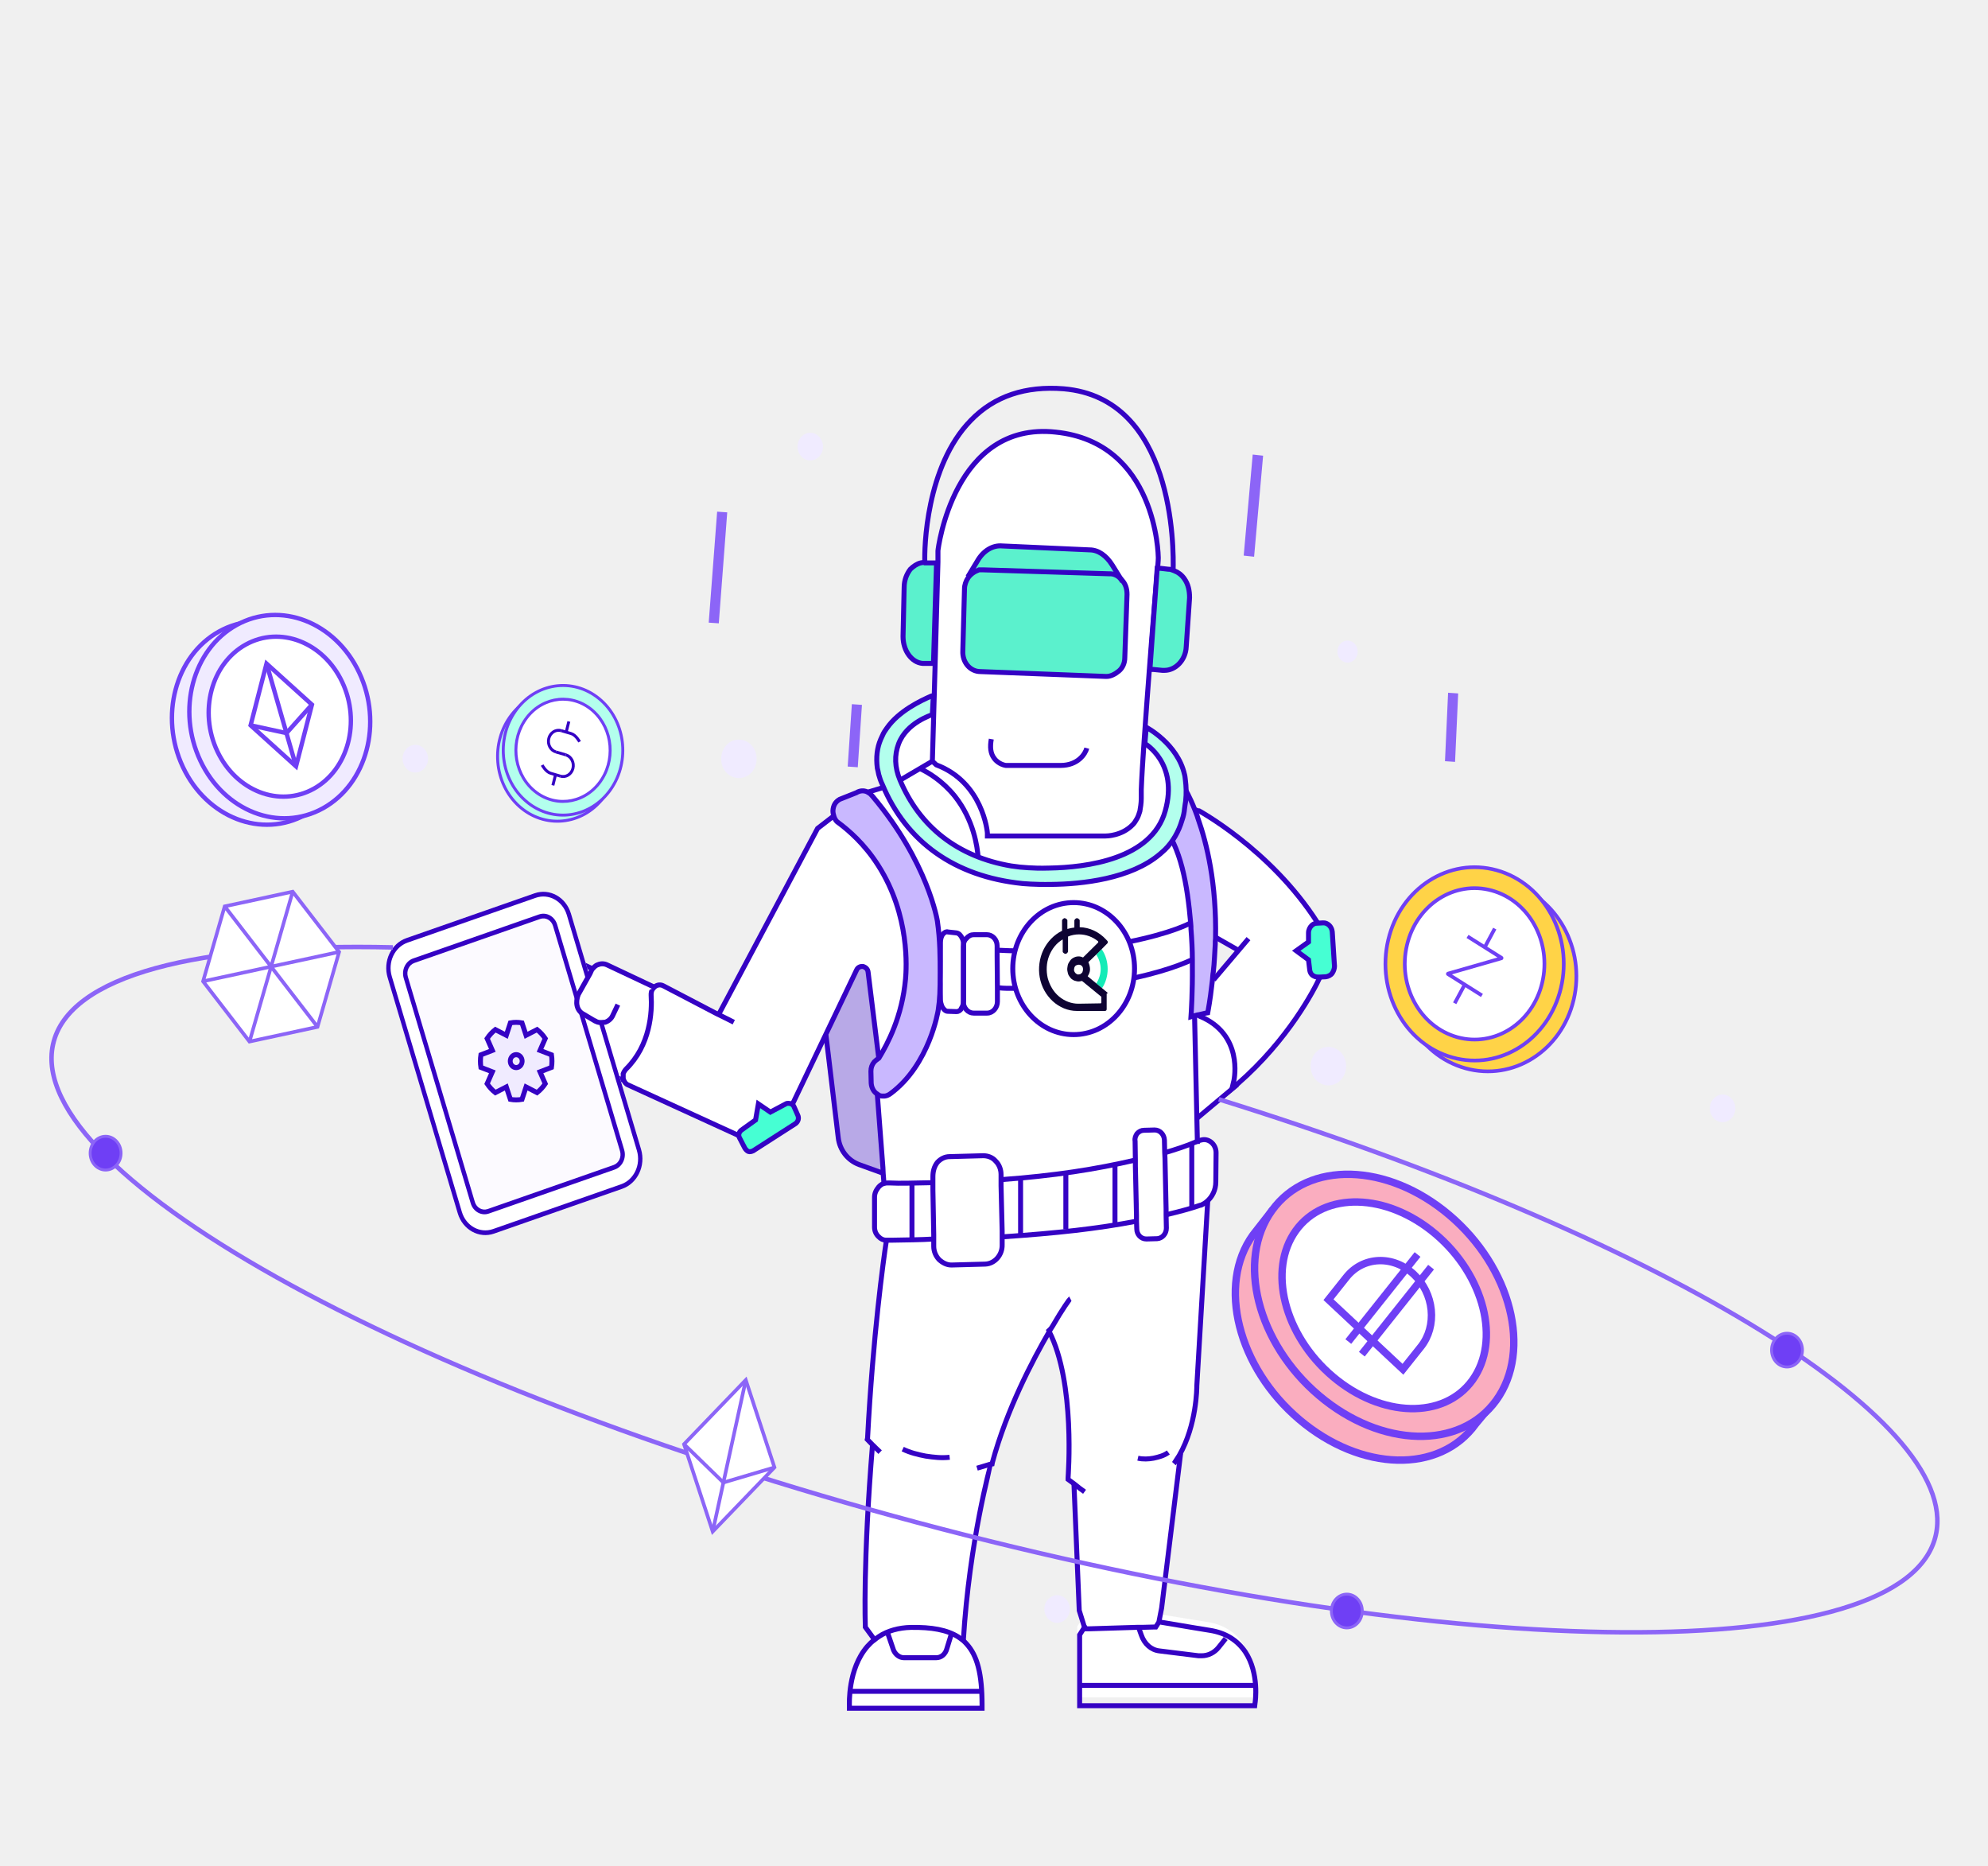
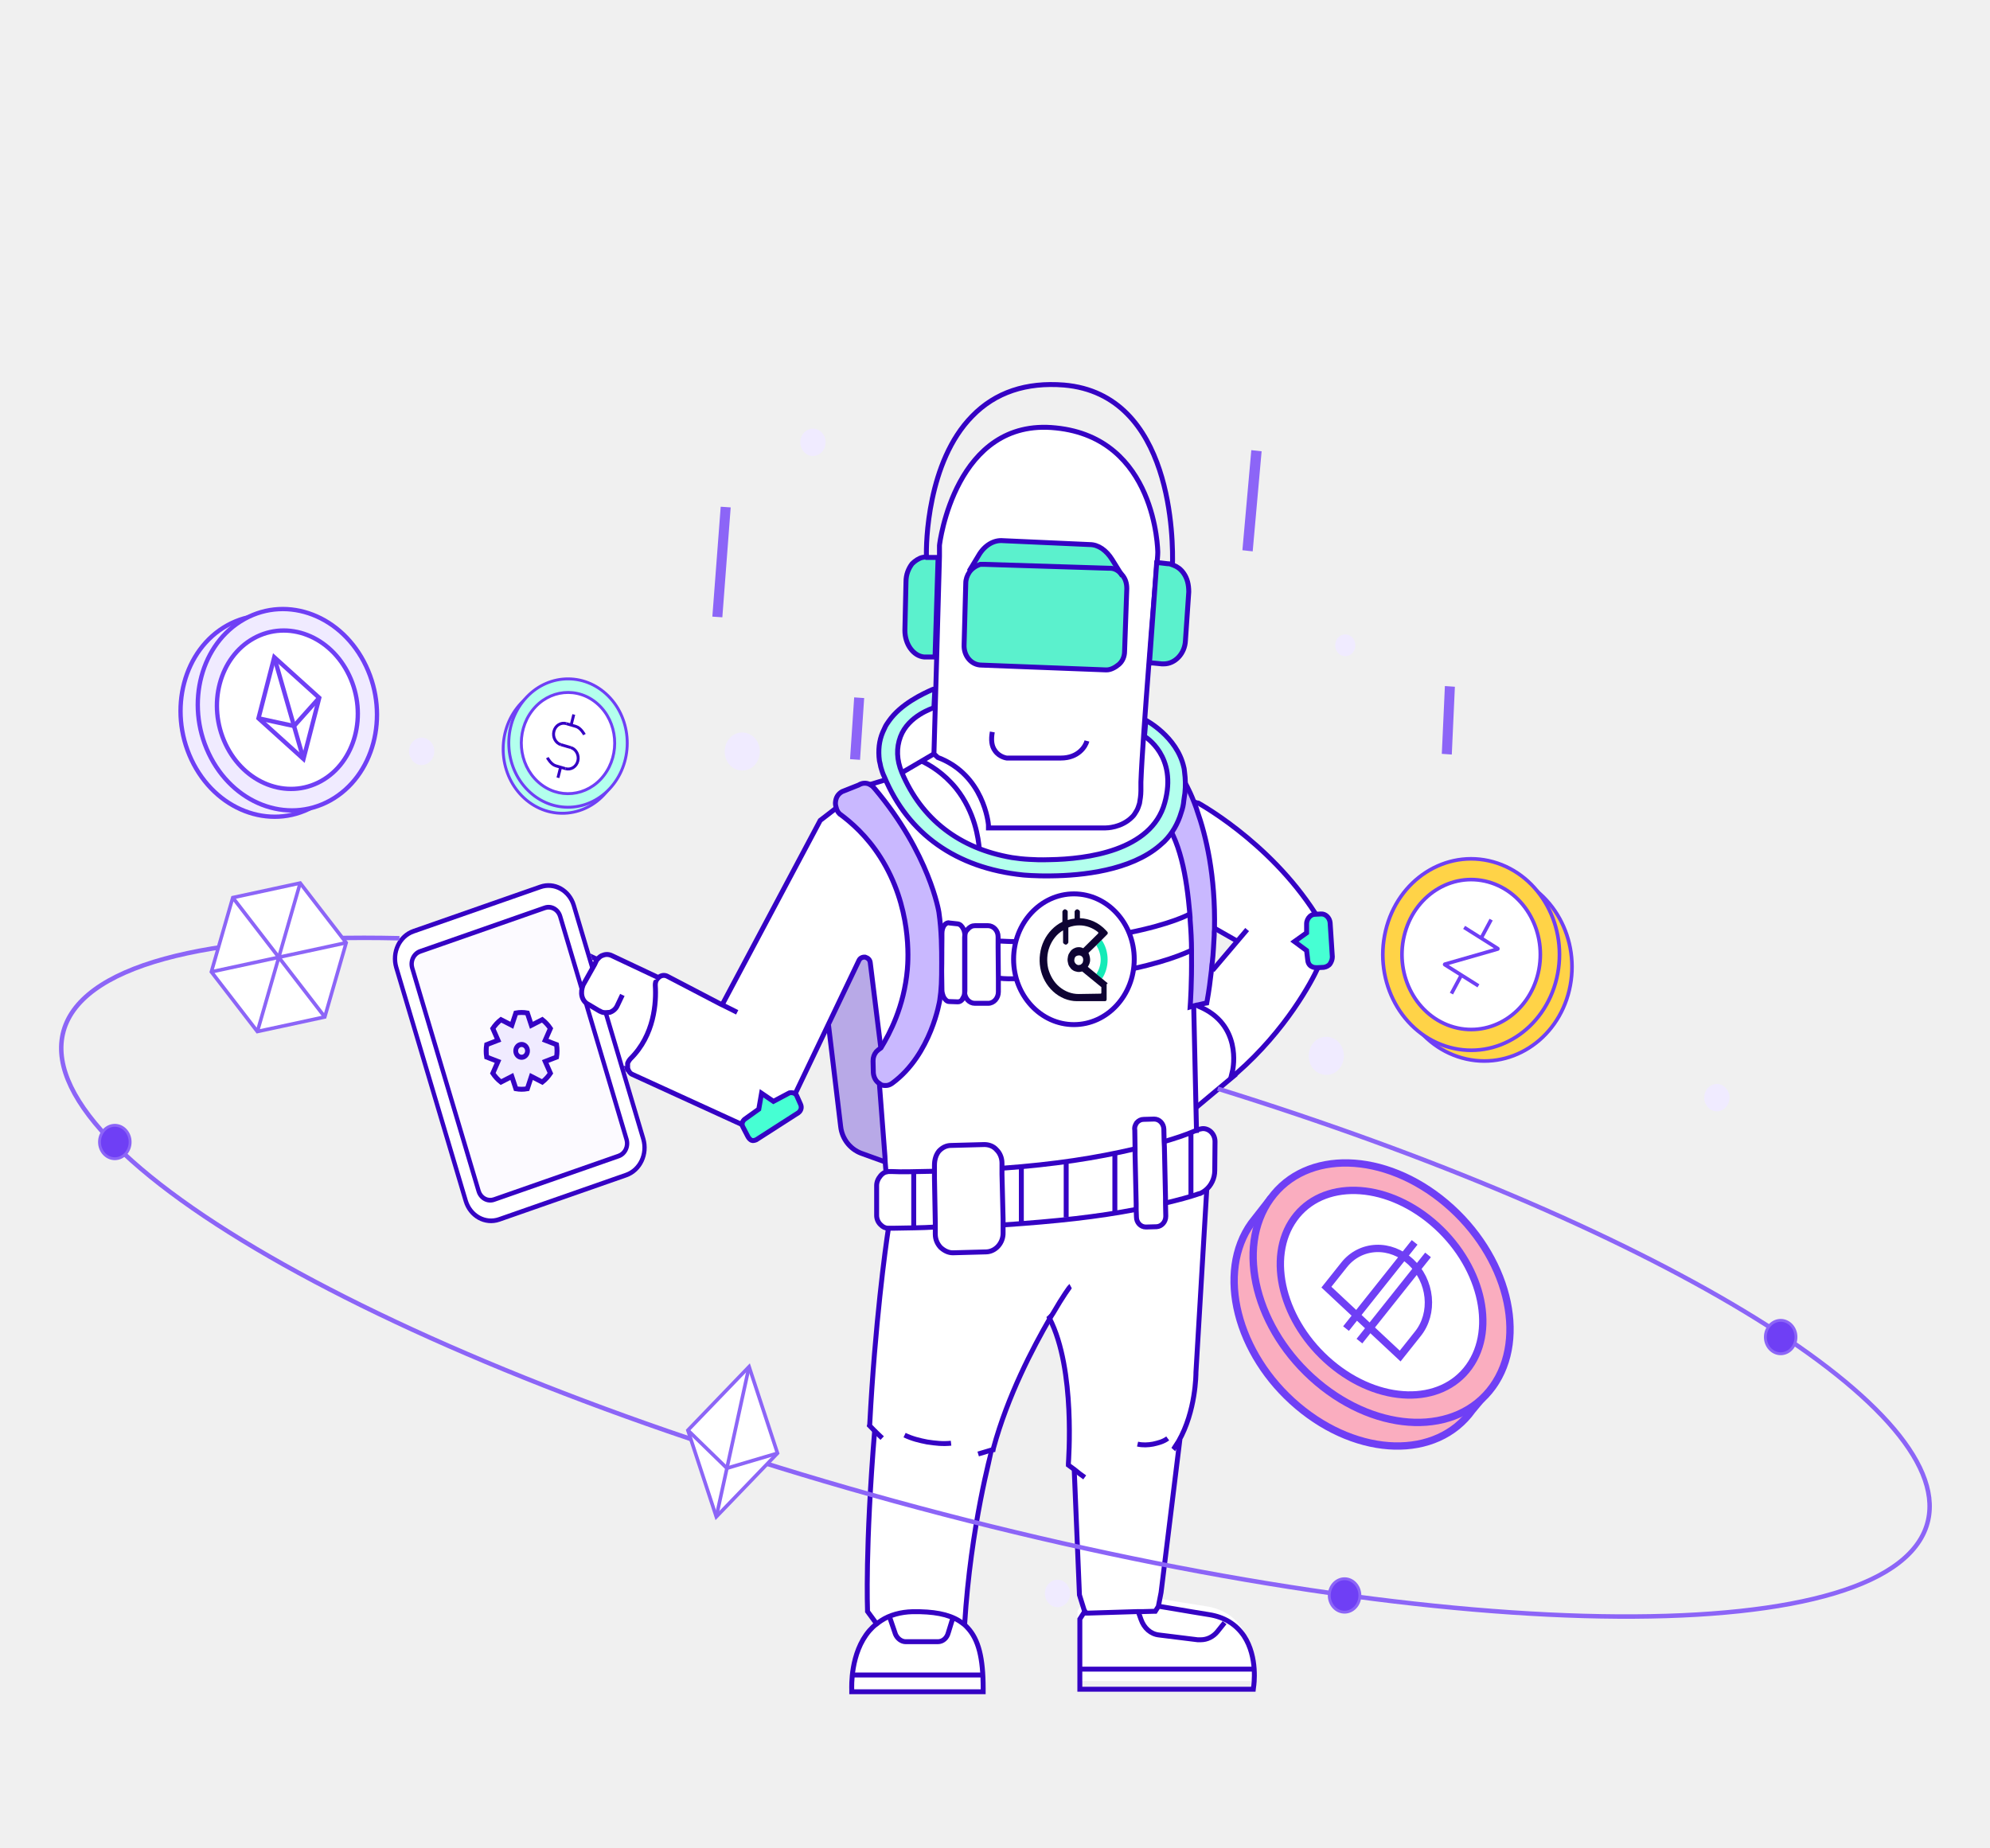
- <svg xmlns="http://www.w3.org/2000/svg" width="550" height="516" viewBox="0 0 550 516" fill="none">
+ <svg xmlns="http://www.w3.org/2000/svg" width="700" height="650" viewBox="0 0 550 516" fill="none">
  <path d="M328.325 218.754C328.325 218.754 329.098 220.094 330.643 224.03V223.946C330.875 224.03 351.349 234.916 364.33 255.35L365.257 255.434H366.957C368.193 255.35 368.502 256.271 368.579 257.611L369.197 267.158C369.197 267.828 369.12 268.665 368.734 269.251C368.347 269.838 367.807 270.089 367.188 270.256L365.102 270.424C363.325 274.108 357.067 287.759 343.237 299.734L331.184 309.448L331.338 316.064C332.266 315.813 333.733 315.562 334.506 316.148C335.433 316.818 336.592 317.571 336.438 318.744L336.36 326.867C336.36 329.044 335.433 331.054 333.811 332.31L330.797 383.31C330.797 383.729 330.875 394.113 325.93 402.571L326.548 402.655L321.371 444.778L320.444 446.369C322.53 446.788 327.63 447.625 334.043 448.63C338.369 449.3 341.692 451.394 343.855 454.576C347.873 460.522 346.714 468.478 346.559 468.812L346.482 469.482H298.038V449.886L299.583 447.458L298.424 445.532L296.956 410.443L295.256 409.187V408.768C295.256 408.517 297.497 382.557 290.003 368.236C285.135 376.527 278.181 389.926 274.241 404.497L274.164 404.916L273.623 405L273.855 405.084C273.777 405.335 267.828 426.187 266.283 453.822C266.592 454.074 266.901 454.409 267.21 454.744C270.223 458.01 271.537 463.034 271.537 471.744V472.581H234.837V471.911C234.837 471.492 234.759 462.615 240.168 456.335C240.786 455.665 241.327 454.744 242.099 454.241L239.395 450.473V450.221C239.395 450.138 238.545 432.551 241.404 399.891L240.168 398.887V398.049C241.636 369.995 244.804 348.222 245.422 343.281C244.572 343.197 244.34 343.03 243.877 342.443C243.258 341.773 242.486 340.936 242.486 339.931L241.79 331.473C241.79 330.468 242.177 329.547 242.872 328.877C243.258 328.458 243.954 328.039 244.572 327.872L244.34 324.941L237.773 322.094C234.759 320.921 232.519 318.325 232.132 314.892L228.733 286.586L219.075 305.764C219.307 306.015 219.461 306.35 219.693 306.601L220.543 308.443C221.161 309.951 220.466 310.788 219.152 311.626L209.572 317.823C209.185 318.158 208.645 318.241 208.104 318.241C207.872 318.241 207.486 318.576 207.331 318.493C206.558 318.241 206.327 318.158 205.863 317.488L204.781 315.31C204.704 315.059 204.55 314.473 204.55 314.138L173.953 300.153C173.335 299.902 172.717 299.734 172.563 298.98V299.064L164.064 295.882L161.591 296.971L150.388 295.547C149.307 295.463 148.379 294.961 147.838 294.039C147.22 293.118 146.989 292.113 147.22 290.941L149.616 278.128C149.77 278.296 150.543 266.823 153.942 264.059C155.333 262.887 163.677 267.66 163.677 267.66C164.527 267.325 167 266.237 167.85 266.655L181.139 273.187L181.216 273.104C181.989 272.517 182.761 272.517 183.611 272.852L198.832 281.394L226.261 229.808L230.819 226.291C230.742 225.872 230.587 225.37 230.587 224.951C230.664 223.695 230.742 222.104 231.901 221.35L236.614 219.256C237.541 218.67 239.163 218.335 240.091 218.838L247.122 217.582C247.508 218.252 243.181 211.133 245.499 205.857C247.971 200.079 257.089 195.976 257.475 196.729L317.354 201.587C330.411 209.626 328.325 218.754 328.325 218.754ZM342.928 262.803L336.36 259.537L335.897 271.177L342.928 262.803Z" fill="white" />
  <path d="M230.981 306.121C230.981 322.169 239.371 323.64 244.306 323.774L242.826 304.115L241.345 301.306V295.689L242.826 292.078L239.865 268.006L237.644 267.204L228.76 286.863L230.981 306.121Z" fill="#B8A9E7" />
  <path d="M297.037 286.163C287.735 286.163 280.194 277.989 280.194 267.907C280.194 257.824 287.735 249.651 297.037 249.651C306.34 249.651 313.881 257.824 313.881 267.907C313.881 277.989 306.34 286.163 297.037 286.163Z" stroke="#3502C4" stroke-width="1.375" stroke-miterlimit="10" />
  <path d="M259.333 321.503C260.26 320.498 261.419 319.912 262.732 319.912L272.004 319.661C273.24 319.661 274.554 320.08 275.481 321.168C276.408 322.089 276.949 323.429 276.949 324.853V326.36V327.951L277.258 340.513V342.104V344.281C277.335 347.129 275.172 349.557 272.545 349.641L263.273 349.892H263.196C261.96 349.892 260.801 349.306 259.796 348.385C258.869 347.38 258.328 346.124 258.328 344.7V343.109V341.518L258.097 329.124V327.533V325.439C258.097 323.932 258.483 322.592 259.333 321.503Z" stroke="#3502C4" stroke-width="1.375" stroke-miterlimit="10" />
  <path d="M314.577 313.549C315.118 312.963 315.736 312.628 316.508 312.628L319.444 312.544C320.912 312.544 322.071 313.8 322.149 315.308L322.226 318.741L322.303 320.332L322.612 334.401V335.992L322.689 339.677C322.689 341.268 321.531 342.524 320.14 342.608L317.204 342.692H317.127C315.659 342.692 314.5 341.435 314.5 339.928L314.422 337.751V336.16L314.113 322.509V320.918L314.036 315.642C313.881 314.805 314.191 314.135 314.577 313.549Z" stroke="#3502C4" stroke-width="1.375" stroke-miterlimit="10" />
  <path d="M204.634 314.8L206.025 317.479C206.257 317.898 206.643 318.317 207.03 318.484C207.416 318.652 207.957 318.484 208.343 318.317L220.087 310.78C220.86 310.194 221.091 309.272 220.705 308.435L219.701 306.174C219.469 305.504 218.774 305.169 218.155 305.169C217.924 305.169 217.615 305.169 217.383 305.337L213.133 307.598L209.811 305.337L209.038 309.775L205.175 312.539C204.789 312.79 204.557 313.208 204.403 313.627C204.403 313.795 204.403 313.878 204.403 314.046C204.325 314.213 204.48 314.465 204.634 314.8Z" fill="#46FFD3" stroke="#3502C4" stroke-width="1.375" stroke-miterlimit="10" />
  <path d="M362.012 260.536V258.024C362.012 257.187 362.398 256.433 362.939 255.93C363.325 255.595 363.789 255.344 364.407 255.344H364.484L366.029 255.26C367.266 255.177 368.425 256.265 368.579 257.689L369.197 267.236C369.197 267.906 368.965 268.576 368.579 269.162C368.193 269.748 367.42 270.083 366.802 270.167L365.102 270.251H364.871H364.639C364.252 270.251 363.866 270.167 363.557 269.999C362.784 269.664 362.398 268.994 362.321 268.073L362.012 265.477L358.612 262.965L362.012 260.536Z" fill="#46FFD3" stroke="#3502C4" stroke-width="1.375" stroke-miterlimit="10" />
  <path d="M267.367 259.532C267.367 259.364 267.367 259.364 267.367 259.532C267.985 258.862 268.603 258.527 269.453 258.527H273.007C274.553 258.527 275.866 259.867 275.866 261.625V262.882V264.473L275.943 273.266V274.857V277.034C275.943 278.709 274.707 280.216 273.085 280.216H269.376C268.603 280.216 267.908 279.882 267.367 279.295C267.29 279.212 267.135 278.96 267.058 278.877C266.749 278.458 266.517 277.704 266.517 277.202V261.793C266.517 260.788 266.826 260.034 267.367 259.532Z" stroke="#3502C4" stroke-width="1.375" stroke-miterlimit="10" />
  <path d="M260.104 271.094L260.181 262.217V260.709C260.181 259.788 260.413 258.867 260.954 258.281L261.031 258.197C261.417 257.862 261.803 257.611 262.267 257.778L264.585 258.03C265.28 258.113 265.821 258.7 266.207 259.537C266.439 259.956 266.594 260.709 266.594 261.379V276.704C266.594 277.542 266.362 278.296 265.976 278.882C265.976 278.966 265.898 278.966 265.898 279.133C265.512 279.552 265.126 279.803 264.662 279.803H264.585L262.19 279.719C261.572 279.719 261.031 279.133 260.644 278.463C260.413 277.877 260.181 277.207 260.181 276.537L260.104 271.094Z" stroke="#3502C4" stroke-width="1.375" stroke-miterlimit="10" />
  <path d="M324.774 404.829C324.851 404.745 325.006 404.494 325.161 404.243C325.547 403.656 325.933 403.07 326.242 402.568C331.11 394.11 331.11 383.725 331.11 383.307L334.123 332.307V332.056" stroke="#3502C4" stroke-width="1.375" stroke-miterlimit="10" />
  <path d="M297.114 410.27L298.582 445.442L299.903 449.681L300.444 450.518H301.216L314.815 450.1H316.36L319.373 450.016H319.759L320.609 448.676L321.374 444.772L326.551 402.649L325.933 402.565" stroke="#3502C4" stroke-width="1.375" stroke-miterlimit="10" />
  <path d="M270.305 406.087L272.546 405.417L273.937 404.998L274.478 404.914L274.555 404.496C278.573 389.757 285.526 376.525 290.317 368.235C290.626 367.649 290.935 367.23 291.244 366.727C293.948 362.038 295.957 359.274 296.111 359.19" stroke="#3502C4" stroke-width="1.375" stroke-miterlimit="10" />
  <path d="M266.516 453.739C268.216 426.02 274.088 405.252 274.088 405.001L273.856 404.917" stroke="#3502C4" stroke-width="1.375" stroke-miterlimit="10" />
  <path d="M241.41 399.302V399.386C238.706 432.214 239.401 449.716 239.401 449.8V450.051L241.796 453.317L242.105 453.736" stroke="#3502C4" stroke-width="1.375" stroke-miterlimit="10" />
  <path d="M245.197 343.362C244.425 348.302 241.489 369.741 240.021 397.795L239.943 398.13L241.489 399.721L242.879 401.061L243.497 401.647" stroke="#3502C4" stroke-width="1.375" stroke-miterlimit="10" />
  <path d="M322.609 335.989C326.163 335.151 329.331 334.314 331.958 333.393C332.035 333.393 332.267 333.309 332.345 333.309C332.885 333.058 333.426 332.723 333.813 332.388C335.358 331.132 336.362 329.122 336.362 326.945L336.439 318.821C336.439 317.649 335.899 316.56 335.049 315.89C334.276 315.304 333.349 315.053 332.422 315.304C332.345 315.304 332.113 315.388 332.035 315.388C331.726 315.472 331.263 315.639 330.954 315.807C328.25 316.979 325.159 317.984 321.991 318.905" stroke="#3502C4" stroke-width="1.375" stroke-miterlimit="10" />
  <path d="M314.191 320.836C303.066 323.432 291.785 325.19 276.951 326.279" stroke="#3502C4" stroke-width="1.375" stroke-miterlimit="10" />
  <path d="M258.173 327.115C253.151 327.199 248.902 327.366 246.198 327.199H245.579C245.348 327.199 245.039 327.199 244.807 327.283C244.189 327.366 243.648 327.701 243.107 328.288C242.334 329.209 241.948 330.13 241.948 331.135V339.425C241.948 340.43 242.334 341.352 243.03 342.021C243.648 342.691 244.421 343.026 245.116 343.026C245.193 343.026 245.348 343.026 245.425 343.026H245.502C245.889 343.026 246.275 343.026 246.661 343.026C250.679 342.943 254.542 342.943 258.482 342.691" stroke="#3502C4" stroke-width="1.375" stroke-miterlimit="10" />
  <path d="M277.263 342.106C292.175 341.101 303.687 339.844 314.504 337.751" stroke="#3502C4" stroke-width="1.375" stroke-miterlimit="10" />
  <path d="M330.491 281.059L331.264 315.729V316.399" stroke="#3502C4" stroke-width="1.375" stroke-miterlimit="10" />
  <path d="M242.722 302.746L244.267 322.928L244.344 324.603L244.576 327.534" stroke="#3502C4" stroke-width="1.375" stroke-miterlimit="10" />
  <path d="M243.109 292.611L240.173 268.912C240.096 268.074 239.555 267.572 238.783 267.321C238.01 267.237 237.315 267.572 237.006 268.242L219.235 305.424" stroke="#3502C4" stroke-width="1.375" stroke-miterlimit="10" />
  <path d="M232.293 221.096L236.928 219.254C237.856 218.667 238.937 218.584 239.864 219.002C240.251 219.254 240.714 219.421 241.101 219.923C241.101 219.923 241.255 220.091 241.41 220.258C256.785 238.515 259.335 254.761 259.335 254.761C260.107 260.037 260.107 265.229 260.107 268.997C260.107 273.938 260.03 276.367 259.567 279.381C259.567 279.381 257.249 294.455 246.355 302.495C245.814 302.913 245.196 303.081 245.196 303.081C244.964 303.165 244.655 303.165 244.346 303.165H244.268C243.728 303.165 243.341 303.081 242.878 302.746C242.878 302.746 242.801 302.746 242.801 302.662C241.719 302.076 241.101 300.82 241.023 299.564L240.946 296.298C240.946 295.293 241.255 294.455 241.873 293.702C242.182 293.367 242.646 293.032 243.11 292.697C243.11 292.697 243.187 292.697 243.187 292.613C245.582 288.677 249.6 281.14 250.527 270.756C250.759 267.992 251.84 253.253 242.955 239.352C239.169 233.406 234.765 229.638 231.829 227.46C231.752 227.46 231.675 227.377 231.597 227.293C230.979 226.707 230.747 225.953 230.67 225.618C230.593 225.367 230.438 224.864 230.438 224.278C230.516 222.771 231.134 221.766 232.293 221.096Z" fill="#C9B8FF" stroke="#3502C4" stroke-width="1.375" stroke-miterlimit="10" />
  <path d="M230.826 225.534L230.749 225.618L226.19 229.135L198.762 280.721" stroke="#3502C4" stroke-width="1.375" stroke-miterlimit="10" />
  <path d="M203.01 282.732L199.843 281.141L198.452 280.471L183.54 272.683C182.768 272.264 181.84 272.348 181.145 272.934L181.068 273.018C180.681 273.353 180.295 273.856 180.218 274.358C180.141 274.609 180.141 274.944 180.141 275.195C180.45 279.969 179.909 289.097 173.187 295.713C172.878 296.048 172.569 296.55 172.414 296.969C172.414 297.388 172.414 297.806 172.414 298.141C172.414 298.225 172.492 298.476 172.492 298.56C172.723 299.23 173.11 299.816 173.728 300.067L204.479 314.136" stroke="#3502C4" stroke-width="1.375" stroke-miterlimit="10" />
  <path d="M228.505 286.25L231.905 314.639C232.291 318.073 234.532 320.92 237.622 322.092L244.576 324.605" stroke="#3502C4" stroke-width="1.375" stroke-miterlimit="10" />
  <path d="M321.224 227.626C326.787 234.325 328.487 244.793 329.414 255.345C329.491 255.931 329.491 256.517 329.491 256.936C329.723 259.867 329.877 262.714 329.877 265.394C329.877 265.98 329.877 266.567 329.877 267.069C329.955 274.522 329.568 279.882 329.568 280.049L329.491 281.222L330.341 280.97L331.268 280.719L331.809 280.635L333.586 280.217L334.127 280.133L334.204 279.714C334.745 276.783 335.131 273.768 335.44 271.005C335.518 270.335 335.518 269.498 335.672 268.828C335.981 266.232 336.058 263.552 336.213 261.207C336.213 260.621 336.213 260.035 336.29 259.532C336.599 244.458 333.895 233.32 331.423 226.37C331.191 225.532 330.882 224.862 330.65 224.192C329.105 220.173 327.791 218.163 327.714 217.995L327.482 217.744L324.469 217.074" fill="#C9B8FF" />
  <path d="M321.224 227.626C326.787 234.325 328.487 244.793 329.414 255.345C329.491 255.931 329.491 256.517 329.491 256.936C329.723 259.867 329.877 262.714 329.877 265.394C329.877 265.98 329.877 266.567 329.877 267.069C329.955 274.522 329.568 279.882 329.568 280.049L329.491 281.222L330.341 280.97L331.268 280.719L331.809 280.635L333.586 280.217L334.127 280.133L334.204 279.714C334.745 276.783 335.131 273.768 335.44 271.005C335.518 270.335 335.518 269.498 335.672 268.828C335.981 266.232 336.058 263.552 336.213 261.207C336.213 260.621 336.213 260.035 336.29 259.532C336.599 244.458 333.895 233.32 331.423 226.37C331.191 225.532 330.882 224.862 330.65 224.192C329.105 220.173 327.791 218.163 327.714 217.995L327.482 217.744L324.469 217.074" stroke="#3502C4" stroke-width="1.375" stroke-miterlimit="10" />
  <path d="M364.49 255.175C351.433 234.741 330.958 223.771 330.803 223.771V223.855" stroke="#3502C4" stroke-width="1.375" stroke-miterlimit="10" />
  <path d="M331.342 280.809C331.574 280.893 331.729 280.893 331.883 281.06C344.014 286.085 341.464 298.311 341.387 298.814L340.846 301.075L342.082 300.07L342.468 299.735C356.376 287.592 363.561 273.858 365.184 270.257" stroke="#3502C4" stroke-width="1.375" stroke-miterlimit="10" />
  <path d="M345.406 259.62L335.748 271.009" stroke="#3502C4" stroke-width="1.375" stroke-miterlimit="10" />
  <path d="M336.364 259.281L342.545 262.798" stroke="#3502C4" stroke-width="1.375" stroke-miterlimit="10" />
  <path d="M331.111 309.362L342.314 299.983" stroke="#3502C4" stroke-width="1.375" stroke-miterlimit="10" />
  <path d="M239.942 455.403C240.56 454.733 241.178 454.063 241.951 453.561C242.337 453.226 242.801 452.891 243.187 452.64C245.582 451.049 248.673 450.211 251.995 450.127C257.79 450.044 261.962 450.797 265.053 452.724C265.594 453.058 265.98 453.393 266.443 453.728C266.752 453.98 267.061 454.315 267.371 454.65C270.384 457.916 271.697 462.94 271.697 471.65V472.487H234.997V471.817C234.997 471.315 234.534 461.684 239.942 455.403Z" stroke="#3502C4" stroke-width="1.375" stroke-miterlimit="10" />
  <path d="M271.541 467.808H235.305" stroke="#3502C4" stroke-width="1.375" stroke-miterlimit="10" />
  <path d="M245.66 451.895L247.205 456.417C247.746 457.673 248.905 458.51 250.064 458.51H259.026C260.417 458.51 261.576 457.505 261.962 455.998L263.121 452.23" stroke="#3502C4" stroke-width="1.375" stroke-miterlimit="10" />
  <path d="M289.854 367.396C289.931 367.479 290.163 367.814 290.24 368.233C297.58 382.47 295.494 408.346 295.494 408.765V409.184L297.194 410.44L298.662 411.612L300.053 412.617" stroke="#3502C4" stroke-width="1.375" stroke-miterlimit="10" />
  <path d="M300.236 449.762L298.691 452.191V471.787H347.135L347.212 471.117C347.289 470.782 348.448 462.826 344.508 456.881C342.267 453.615 339.022 451.605 334.696 450.935C328.36 449.93 323.338 449.009 321.097 448.674" stroke="#3502C4" stroke-width="1.375" stroke-miterlimit="10" />
  <path d="M347.363 466.173H298.688" stroke="#3502C4" stroke-width="1.375" stroke-miterlimit="10" />
  <path d="M163.215 295.88L172.486 298.727" stroke="#3502C4" stroke-width="1.375" stroke-miterlimit="10" />
  <path d="M163.995 267.825L163.454 267.741L156.192 264.308C156.114 264.308 155.805 264.224 155.496 264.224C154.955 264.14 154.569 264.14 154.028 264.308C153.796 264.392 153.642 264.392 153.41 264.559C152.483 265.145 151.865 266.066 151.633 267.155L150.397 273.101L149.779 276.283L146.843 290.687C146.92 291.943 147.229 292.948 147.77 293.869C148.388 294.791 149.315 295.209 150.319 295.377L154.183 296.047L155.651 296.298L160.518 297.135C160.596 297.135 160.75 297.135 160.827 297.135C161.754 297.135 162.759 296.717 163.377 295.963C163.377 295.963 163.454 295.963 163.454 295.879C163.763 295.544 164.072 295.042 164.227 294.623C164.304 294.372 164.304 294.204 164.304 293.953L164.536 292.362L166.004 282.899V282.564" stroke="#3502C4" stroke-width="1.375" stroke-miterlimit="10" />
  <path d="M126.633 335.59C127.993 340.16 132.514 342.67 136.731 341.196L172.18 328.805C176.396 327.33 178.712 322.43 177.352 317.86L157.96 252.688C156.6 248.118 152.079 245.607 147.862 247.081L112.413 259.473C108.196 260.947 105.881 265.848 107.241 270.418L126.633 335.59Z" fill="white" />
  <path fill-rule="evenodd" clip-rule="evenodd" d="M171.81 327.563L136.362 339.955C132.777 341.208 128.934 339.074 127.778 335.189L108.386 270.018C107.23 266.133 109.198 261.968 112.783 260.715L148.231 248.323C151.816 247.07 155.658 249.203 156.814 253.088L176.207 318.26C177.363 322.145 175.394 326.31 171.81 327.563ZM136.731 341.196C132.514 342.67 127.993 340.16 126.633 335.59L107.241 270.418C105.881 265.848 108.196 260.947 112.413 259.473L147.862 247.081C152.079 245.607 156.6 248.118 157.96 252.688L177.352 317.86C178.712 322.43 176.396 327.33 172.18 328.805L136.731 341.196Z" fill="#3502C4" />
  <path d="M130.228 332.849C130.908 335.134 133.168 336.389 135.277 335.652L170.094 323.481C172.202 322.744 173.36 320.294 172.68 318.009L154.149 255.732C153.469 253.447 151.209 252.192 149.1 252.929L114.283 265.1C112.175 265.837 111.017 268.287 111.697 270.573L130.228 332.849Z" fill="#FCFAFF" />
  <path fill-rule="evenodd" clip-rule="evenodd" d="M132.916 293.496C132.916 292.914 132.96 292.333 133.048 291.759L136.213 290.534L134.771 287.242C135.4 286.297 136.166 285.467 137.038 284.785L140.076 286.348L141.205 282.917C142.267 282.726 143.35 282.726 144.412 282.917L145.541 286.348L148.579 284.785C149.451 285.467 150.217 286.297 150.846 287.242L149.404 290.534L152.569 291.759C152.745 292.909 152.745 294.084 152.569 295.234L149.404 296.459L150.846 299.751C150.217 300.696 149.451 301.526 148.579 302.208L145.541 300.645L144.412 304.076C143.35 304.267 142.267 304.267 141.205 304.076L140.076 300.645L137.038 302.208C136.166 301.526 135.4 300.696 134.771 299.751L136.213 296.459L133.048 295.234C132.96 294.66 132.916 294.079 132.916 293.496Z" fill="#F0EBFF" stroke="#3502C4" stroke-width="1.375" />
  <ellipse rx="1.694" ry="1.744" transform="matrix(-0.973139 0 0 1.02471 142.812 293.498)" fill="#F0EBFF" stroke="#3502C4" stroke-width="1.375" />
  <path fill-rule="evenodd" clip-rule="evenodd" d="M169.725 322.24L134.907 334.411C133.431 334.927 131.849 334.048 131.373 332.448L112.842 270.172C112.366 268.572 113.177 266.857 114.652 266.341L149.47 254.17C150.946 253.654 152.528 254.533 153.004 256.133L171.535 318.409C172.011 320.009 171.2 321.724 169.725 322.24ZM135.277 335.652C133.168 336.389 130.908 335.134 130.228 332.849L111.697 270.573C111.017 268.287 112.175 265.837 114.283 265.1L149.1 252.929C151.209 252.192 153.469 253.447 154.149 255.732L172.68 318.009C173.36 320.294 172.202 322.744 170.094 323.481L135.277 335.652Z" fill="#3502C4" />
  <path d="M181.143 273.101L168.008 266.904C167.158 266.485 166.231 266.485 165.458 266.82C165.072 266.904 164.608 267.239 164.222 267.658C164.145 267.741 164.145 267.741 163.99 267.909C163.913 267.993 163.681 268.244 163.604 268.495L163.218 269.332L159.972 275.111C159.586 276.116 159.432 277.204 159.663 278.209C159.895 279.214 160.513 280.052 161.363 280.47L164.608 282.396H164.686C165.072 282.648 165.535 282.815 166.076 282.815C166.154 282.815 166.308 282.815 166.385 282.815C166.694 282.815 167.158 282.731 167.467 282.731C168.394 282.396 169.167 281.726 169.553 280.805L170.944 277.874" fill="white" />
  <path d="M181.143 273.101L168.008 266.904C167.158 266.485 166.231 266.485 165.458 266.82C165.072 266.904 164.608 267.239 164.222 267.658C164.145 267.741 164.145 267.741 163.99 267.909C163.913 267.993 163.681 268.244 163.604 268.495L163.218 269.332L159.972 275.111C159.586 276.116 159.432 277.204 159.663 278.209C159.895 279.214 160.513 280.052 161.363 280.47L164.608 282.396H164.686C165.072 282.648 165.535 282.815 166.076 282.815C166.154 282.815 166.308 282.815 166.385 282.815C166.694 282.815 167.158 282.731 167.467 282.731C168.394 282.396 169.167 281.726 169.553 280.805L170.944 277.874" stroke="#3502C4" stroke-width="1.375" stroke-miterlimit="10" />
  <path d="M257.943 210.545L246.817 217.077L239.864 219.171" stroke="#3502C4" stroke-width="1.375" stroke-miterlimit="10" />
  <path d="M280.736 262.973C278.727 262.973 278.032 262.889 275.869 262.805" stroke="#3502C4" stroke-width="1.375" stroke-miterlimit="10" />
  <path d="M329.566 255.18C328.948 255.515 324.158 258.111 312.105 260.539" stroke="#3502C4" stroke-width="1.375" stroke-miterlimit="10" />
  <path d="M281.199 273.35C278.881 273.35 278.263 273.434 275.945 273.183" stroke="#3502C4" stroke-width="1.375" stroke-miterlimit="10" />
  <path d="M330.031 265.313C329.954 265.313 324.932 268.076 313.651 270.505" stroke="#3502C4" stroke-width="1.375" stroke-miterlimit="10" />
  <path d="M329.717 316.397V334.151" stroke="#3502C4" stroke-width="1.375" stroke-miterlimit="10" />
  <path d="M308.471 322.006V338.671" stroke="#3502C4" stroke-width="1.375" stroke-miterlimit="10" />
  <path d="M294.877 324.349V340.009" stroke="#3502C4" stroke-width="1.375" stroke-miterlimit="10" />
  <path d="M282.355 325.694V341.689" stroke="#3502C4" stroke-width="1.375" stroke-miterlimit="10" />
  <path d="M252.305 327.115V342.524" stroke="#3502C4" stroke-width="1.375" stroke-miterlimit="10" />
  <path d="M314.994 450.1L315.766 452.277C316.616 454.706 318.47 456.381 320.788 456.632L331.605 457.972C331.914 457.972 332.223 457.972 332.455 457.972C334.232 457.972 335.932 457.134 337.091 455.711L339.1 453.198" stroke="#3502C4" stroke-width="1.375" stroke-miterlimit="10" />
  <path d="M249.75 400.812C251.836 401.817 253.922 402.32 256.086 402.738C258.326 403.073 260.413 403.325 262.73 403.073" stroke="#3502C4" stroke-width="1.375" stroke-miterlimit="10" />
  <path d="M314.809 403.323C316.277 403.658 317.745 403.574 319.136 403.323C320.604 402.988 321.994 402.653 323.23 401.732" stroke="#3502C4" stroke-width="1.375" stroke-miterlimit="10" />
  <path d="M303.316 264.039C304.054 265.237 304.514 266.636 304.514 268.034C304.514 269.432 304.054 270.83 303.316 272.029L304.883 273.327C305.897 271.829 306.449 269.931 306.449 268.034C306.449 266.036 305.896 264.139 304.791 262.541L303.869 263.44L303.316 264.039Z" fill="#15EBB7" />
  <path d="M306.357 274.522L300.92 270.028C301.289 269.428 301.565 268.829 301.565 268.13C301.565 267.431 301.381 266.732 301.104 266.132L303.684 263.636L306.357 260.939C306.541 260.739 306.541 260.44 306.357 260.24L305.988 259.84C304.053 257.743 301.473 256.544 298.709 256.445V254.847C298.709 254.747 298.709 254.647 298.709 254.547C298.709 254.447 298.616 254.347 298.524 254.247C298.432 254.147 298.34 254.147 298.248 254.048C298.156 254.048 298.064 253.948 297.971 253.948C297.879 253.948 297.787 253.948 297.695 254.048C297.603 254.048 297.511 254.147 297.418 254.247C297.326 254.347 297.326 254.447 297.234 254.547C297.234 254.647 297.234 254.747 297.234 254.847V256.544C296.589 256.644 295.944 256.744 295.299 256.944V254.847C295.299 254.747 295.299 254.647 295.299 254.547C295.299 254.447 295.207 254.347 295.115 254.247C295.023 254.147 294.931 254.147 294.838 254.048C294.746 254.048 294.654 253.948 294.562 253.948C294.47 253.948 294.378 253.948 294.286 254.048C294.193 254.048 294.101 254.147 294.009 254.247C293.917 254.347 293.917 254.447 293.825 254.547C293.825 254.647 293.825 254.747 293.825 254.847V257.443C291.613 258.542 289.77 260.44 288.665 262.737C287.559 265.034 287.19 267.83 287.651 270.327C288.112 272.924 289.402 275.221 291.245 276.919C293.088 278.617 295.483 279.616 297.879 279.616H305.712C305.988 279.616 306.172 279.416 306.172 279.116V274.822C306.541 274.822 306.449 274.622 306.357 274.522ZM298.34 277.618C296.405 277.618 294.562 276.919 292.995 275.621C291.429 274.322 290.415 272.524 289.863 270.527C289.402 268.529 289.494 266.332 290.231 264.435C290.968 262.537 292.258 260.839 294.009 259.84V262.936C294.009 263.036 294.009 263.136 294.009 263.236C294.009 263.336 294.101 263.436 294.193 263.536C294.286 263.636 294.378 263.636 294.47 263.735C294.562 263.735 294.654 263.835 294.746 263.835C294.838 263.835 294.931 263.835 295.023 263.735C295.115 263.735 295.207 263.636 295.299 263.536C295.391 263.436 295.391 263.336 295.483 263.236C295.483 263.136 295.483 263.036 295.483 262.936V259.041C296.405 258.642 297.511 258.442 298.524 258.442C300.459 258.442 302.302 259.141 303.777 260.34C303.869 260.44 303.869 260.639 303.777 260.739L299.63 264.834C299.261 264.634 298.801 264.534 298.432 264.534C297.971 264.534 297.511 264.634 297.142 264.834C296.681 265.034 296.313 265.333 296.036 265.733C295.76 266.132 295.483 266.532 295.391 267.031C295.299 267.531 295.207 268.03 295.299 268.529C295.391 269.029 295.483 269.528 295.76 269.928C296.036 270.327 296.313 270.727 296.681 270.926C297.05 271.226 297.511 271.326 297.971 271.426C298.432 271.526 298.893 271.426 299.354 271.326L304.606 275.621C304.698 275.621 304.698 275.72 304.698 275.82V277.318C304.698 277.418 304.606 277.518 304.514 277.518L298.34 277.618ZM299.63 268.13C299.63 268.43 299.538 268.629 299.446 268.929C299.261 269.129 299.077 269.328 298.893 269.428C298.616 269.528 298.432 269.528 298.156 269.528C297.879 269.428 297.695 269.328 297.511 269.129C297.326 268.929 297.234 268.729 297.142 268.43C297.142 268.13 297.142 267.93 297.234 267.631C297.326 267.331 297.511 267.131 297.695 267.031C297.879 266.931 298.156 266.832 298.432 266.832C298.801 266.832 299.077 266.931 299.354 267.231C299.538 267.431 299.63 267.73 299.63 268.13Z" fill="#0E0333" />
  <path d="M315.2 225.116C316.514 222.771 316.127 219.923 315.741 218.081C315.973 211.633 316.977 198.066 317.982 185.086L320.84 185.337H321.458C324.858 185.337 327.948 182.49 328.103 178.805L329.107 165.239C329.107 163.229 328.721 161.554 327.485 159.963C326.48 158.707 325.322 158.037 324.626 157.786C324.085 157.702 323.467 157.702 322.926 157.618C321.999 157.534 321.227 157.367 320.454 157.199C320.454 157.199 321.613 139.027 309.56 127.135C308.555 126.131 295.498 115.746 280.432 121.19C267.838 125.796 260.111 141.958 259.339 155.357C258.257 155.273 257.175 155.776 256.094 155.692C254.858 155.943 253.699 155.86 252.694 156.781C251.458 158.121 250.685 159.879 250.685 161.805L249.526 175.372C249.526 179.308 252.462 183.244 256.094 183.495H258.953L258.18 210.628C259.88 211.549 261.502 212.47 263.202 213.475C264.902 214.564 268.379 217.076 270.851 221.85C272.86 225.702 273.323 229.219 273.478 231.229C282.827 231.648 290.476 231.396 296.039 231.061C309.328 230.14 310.873 232.652 315.2 225.116Z" fill="white" />
  <path d="M303.305 152.425C303.305 152.425 280.28 149.997 275.258 151.253C270.313 152.425 267.841 159.795 267.841 159.795C267.841 159.795 266.373 161.888 266.45 182.238C266.45 182.74 267.223 184.499 270.622 185.755C274.022 187.095 306.936 187.095 306.936 187.095C306.936 187.095 311.34 185.839 311.34 179.977C311.34 174.031 311.881 162.391 311.881 162.391L308.945 158.036L306.395 154.351L303.305 152.425Z" fill="#5BF1CD" />
  <path d="M257.949 210.545L258.722 183.412L259.494 155.442V152.343C259.494 151.924 263.898 116.501 292.022 119.516C320.069 122.363 320.455 153.851 320.455 154.269C320.455 154.269 320.455 155.358 320.223 157.368C319.837 162.644 318.833 173.53 317.983 185.171C316.978 198.318 315.974 212.052 315.742 218.417V220.846C315.742 222.185 315.51 223.442 315.356 224.363C315.124 225.033 314.969 225.703 314.583 226.373C314.197 227.043 313.81 227.712 313.347 228.131C310.334 231.23 306.084 231.23 305.852 231.23H273.17V230.392C273.17 230.141 271.934 216.407 259.031 211.55L257.949 210.545Z" stroke="#3502C4" stroke-width="1.375" stroke-miterlimit="10" />
  <path d="M274.25 204.428C273.864 206.605 274.018 208.364 275.022 209.704C276.259 211.463 278.268 211.714 278.268 211.714H293.411C298.279 211.714 300.288 208.448 300.674 206.94" stroke="#3502C4" stroke-width="1.375" stroke-miterlimit="10" />
  <path d="M266.836 162.893C266.836 161.804 267.222 160.716 267.84 159.795C268.613 158.706 269.694 158.036 270.853 157.617C271.24 157.617 271.471 157.617 271.858 157.617H272.089L306.781 158.706C307.012 158.706 307.012 158.706 307.167 158.706C308.403 158.706 309.408 159.376 310.18 160.213C310.18 160.213 310.18 160.213 310.412 160.464C311.416 161.553 311.803 162.893 311.803 164.4L311.185 181.903C311.185 183.41 310.567 184.75 309.562 185.588C308.558 186.425 307.321 187.095 306.163 187.095H305.931L271.24 185.755C268.381 185.755 266.218 183.159 266.372 180.06L266.836 162.893Z" stroke="#3502C4" stroke-width="1.375" stroke-miterlimit="10" />
  <path d="M250.143 162.476C250.143 160.466 250.838 158.791 251.843 157.451C252.693 156.614 253.697 155.944 254.701 155.693C255.011 155.693 255.397 155.441 255.86 155.693H256.169H257.869H259.105L258.256 183.495H257.251H255.242C252.229 183.244 249.834 179.978 249.834 176.042L250.143 162.476Z" fill="#5BF1CD" stroke="#3502C4" stroke-width="1.375" stroke-miterlimit="10" />
  <path d="M320.145 157.195H321.072L323.235 157.446H323.39C323.931 157.446 324.317 157.698 324.858 157.865C325.94 158.284 326.867 158.954 327.639 160.042C328.721 161.55 329.107 163.308 329.107 165.318L328.18 178.885C328.026 182.569 325.244 185.417 322.154 185.417C321.999 185.417 321.767 185.417 321.613 185.417L319.063 185.166H318.136L320.145 157.195Z" fill="#5BF1CD" stroke="#3502C4" stroke-width="1.375" stroke-miterlimit="10" />
  <path d="M324.55 158.035C324.782 151.252 324.782 110.134 294.263 107.537C283.755 106.7 275.102 109.547 268.612 116.247C256.095 128.976 255.709 151.922 255.863 155.439V155.858" stroke="#3502C4" stroke-width="1.375" stroke-miterlimit="10" />
  <path d="M310.566 160.886L307.708 156.28C306.085 153.684 303.845 152.093 301.449 152.093L277.266 151.004C274.639 150.753 272.012 152.344 270.39 155.192L267.763 159.546" stroke="#3502C4" stroke-width="1.375" stroke-miterlimit="10" />
  <path d="M317.126 201.159C317.126 201.159 325.78 205.681 327.711 214.223C327.866 214.725 327.866 215.228 327.943 215.73C328.175 217.489 328.252 219.415 328.02 221.592C327.943 222.262 327.788 222.848 327.711 223.686C327.634 224.691 327.402 225.779 327.016 226.868C326.089 230.05 324.466 232.814 322.303 234.991C321.839 235.41 321.453 235.745 320.989 236.163C312.877 243.114 299.356 244.538 290.779 244.622C286.144 244.705 282.899 244.37 282.821 244.37C264.124 242.444 250.757 232.897 244.112 216.986C243.649 216.065 243.34 215.06 243.108 214.223C242.954 213.553 242.876 212.966 242.722 212.464C242.335 209.533 242.644 206.853 243.649 204.508C243.881 204.09 243.958 203.755 244.19 203.336C244.499 202.582 244.885 202.08 245.349 201.41C248.671 196.636 254.775 193.789 257.634 192.533C257.943 192.365 258.174 192.7 258.174 193.119L257.943 197.641C257.711 197.809 250.834 199.819 248.594 205.765C247.435 208.863 247.512 212.213 248.98 215.73C254.466 228.794 265.051 237.001 279.731 239.513C281.353 239.764 282.899 239.932 284.521 240.016C285.757 240.099 287.766 240.183 290.316 240.099C300.515 239.932 318.671 237.671 322.38 224.272C326.089 211.124 316.817 205.681 316.74 205.681L317.126 201.159Z" fill="#B3FFED" stroke="#3502C4" stroke-width="1.375" stroke-miterlimit="10" />
  <path d="M270.613 237.086C270.381 234.323 269.454 226.87 264.123 220.17C260.646 215.899 256.783 213.638 254.465 212.549" stroke="#3502C4" stroke-width="1.375" stroke-miterlimit="10" />
  <path d="M371.433 291.653C373.054 293.961 372.626 297.383 370.497 299.139C368.368 300.895 365.211 300.431 363.59 298.124C361.97 295.817 362.398 292.395 364.527 290.638C366.656 288.882 369.813 289.346 371.433 291.653Z" fill="#F0EBFF" />
  <path d="M208.345 206.656C209.966 208.964 209.538 212.386 207.409 214.142C205.28 215.898 202.123 215.434 200.503 213.127C198.882 210.82 199.31 207.398 201.439 205.641C203.568 203.885 206.725 204.349 208.345 206.656Z" fill="#F0EBFF" />
  <path d="M117.703 207.533C118.897 209.233 118.603 211.586 117.034 212.88C115.465 214.174 113.295 213.855 112.101 212.155C110.907 210.455 111.201 208.102 112.77 206.808C114.338 205.514 116.509 205.833 117.703 207.533Z" fill="#F0EBFF" />
  <path d="M226.967 121.221C228.161 122.921 227.866 125.274 226.298 126.568C224.729 127.862 222.559 127.543 221.365 125.843C220.171 124.143 220.465 121.79 222.033 120.496C223.602 119.202 225.773 119.521 226.967 121.221Z" fill="#F0EBFF" />
  <path d="M295.262 442.728C296.456 444.428 296.161 446.781 294.593 448.075C293.024 449.369 290.853 449.05 289.659 447.35C288.465 445.65 288.76 443.297 290.328 442.003C291.897 440.709 294.068 441.028 295.262 442.728Z" fill="#F0EBFF" />
  <path d="M479.377 304.253C480.571 305.953 480.276 308.305 478.708 309.599C477.139 310.894 474.969 310.575 473.775 308.874C472.581 307.174 472.875 304.822 474.444 303.528C476.012 302.233 478.183 302.552 479.377 304.253Z" fill="#F0EBFF" />
  <path d="M375.053 178.38C375.991 179.716 375.75 181.64 374.517 182.657C373.285 183.674 371.509 183.413 370.571 182.077C369.633 180.741 369.874 178.817 371.106 177.8C372.339 176.783 374.114 177.044 375.053 178.38Z" fill="#F0EBFF" />
  <path d="M196.072 172.217L198.405 141.522L201.194 141.714L198.861 172.409L196.072 172.217Z" fill="#8C65F7" />
  <path d="M234.523 212.023L235.677 194.768L238.466 194.96L237.312 212.215L234.523 212.023Z" fill="#8C65F7" />
  <path d="M344.084 153.674L346.575 125.725L349.45 126.039L346.958 153.988L344.084 153.674ZM399.768 210.539L400.629 191.607L403.419 191.799L402.557 210.731L399.768 210.539Z" fill="#8C65F7" />
  <path d="M94.56 187.793C87.95 173.802 72.755 167.919 60.621 174.653C48.488 181.387 44.011 198.189 50.621 212.18C57.231 226.172 72.426 232.055 84.559 225.32C96.693 218.586 101.17 201.784 94.56 187.793Z" fill="#F0EBFF" stroke="#6F3FF5" stroke-width="1.208" stroke-miterlimit="10" />
  <path d="M99.372 186.023C92.762 172.032 77.567 166.149 65.434 172.883C53.3 179.618 48.823 196.419 55.433 210.411C62.044 224.402 77.238 230.285 89.372 223.551C101.505 216.816 105.983 200.015 99.372 186.023Z" fill="#F0EBFF" stroke="#6F3FF5" stroke-width="1.208" stroke-miterlimit="10" />
  <path d="M94.667 188.635C89.466 177.626 77.52 172.993 67.983 178.286C58.447 183.579 54.933 196.794 60.134 207.802C65.335 218.81 77.281 223.443 86.817 218.151C96.354 212.858 99.868 199.643 94.667 188.635Z" fill="white" stroke="#6F3FF5" stroke-width="1.208" stroke-miterlimit="10" />
  <path d="M81.896 211.965L69.335 200.617L73.738 183.548L86.299 194.896L81.896 211.965Z" stroke="#6F3FF5" stroke-width="1.208" />
  <path d="M69.334 200.617L79.256 202.771L86.298 194.896" stroke="#6F3FF5" stroke-width="1.208" />
  <path d="M73.738 183.549L81.896 211.966" stroke="#6F3FF5" stroke-width="1.208" />
  <path d="M405.438 295.482C418.634 299.14 432.034 290.651 435.368 276.521C438.703 262.391 430.709 247.971 417.513 244.313C404.318 240.655 390.918 249.144 387.584 263.273C384.249 277.403 392.243 291.823 405.438 295.482Z" fill="#FFD347" stroke="#6F3FF5" stroke-width="1.017" stroke-miterlimit="10" />
  <path d="M401.85 292.493C415.045 296.151 428.478 287.522 431.853 273.22C435.228 258.918 427.267 244.358 414.072 240.7C400.877 237.042 387.444 245.67 384.068 259.972C380.693 274.275 388.654 288.834 401.85 292.493Z" fill="#FFD347" stroke="#6F3FF5" stroke-width="1.017" stroke-miterlimit="10" />
  <path d="M403.176 286.875C413.51 289.74 424.03 282.983 426.673 271.783C429.316 260.582 423.082 249.18 412.748 246.315C402.414 243.45 391.894 250.207 389.251 261.408C386.608 272.608 392.842 284.011 403.176 286.875Z" fill="white" stroke="#6F3FF5" stroke-width="1.017" stroke-miterlimit="10" />
  <path d="M406.002 259.005L415.399 264.926C415.41 264.933 415.42 264.943 415.425 264.956C415.431 264.969 415.433 264.983 415.431 264.997C415.429 265.011 415.422 265.024 415.413 265.034C415.404 265.044 415.392 265.05 415.379 265.052L400.613 269.289C400.6 269.291 400.589 269.297 400.579 269.307C400.57 269.317 400.564 269.33 400.562 269.344C400.559 269.358 400.561 269.372 400.567 269.385C400.573 269.398 400.582 269.408 400.594 269.415L409.991 275.336" stroke="#6F3FF5" stroke-width="1.017" />
  <path d="M410.766 262.006L413.535 256.842" stroke="#6F3FF5" stroke-width="1.017" />
  <path d="M405.227 272.334L402.457 277.497" stroke="#6F3FF5" stroke-width="1.017" />
  <path d="M337.194 304.051C457.023 341.288 542.758 392.154 535.57 424.565C527.464 461.111 404.288 460.356 260.447 422.878C116.607 385.4 6.571 325.393 14.677 288.847C18.926 269.688 54.8 260.781 108.697 262.042" stroke="#8C65F7" stroke-width="1.25" />
  <path d="M351.961 334.762L346.623 341.594C336.723 355.334 342.442 378.235 359.505 392.665C376.569 407.096 398.359 407.681 408.285 393.825L414.416 386.462" fill="#FAADBF" />
  <path d="M351.961 334.762L346.623 341.594C336.723 355.334 342.442 378.235 359.505 392.665C376.569 407.096 398.359 407.681 408.285 393.825L414.416 386.462" stroke="#6F3FF5" stroke-width="2.05" stroke-miterlimit="10" stroke-linecap="round" />
  <path d="M400.944 336.054C383.813 321.556 361.868 320.987 351.93 334.783C341.991 348.579 347.821 371.516 364.952 386.015C382.083 400.513 404.028 401.082 413.966 387.285C423.905 373.489 418.075 350.552 400.944 336.054Z" fill="#FAADBF" stroke="#6F3FF5" stroke-width="2.05" stroke-miterlimit="10" />
  <path d="M397.155 341.314C383.66 329.894 366.36 329.465 358.514 340.357C350.668 351.249 355.246 369.336 368.74 380.757C382.235 392.177 399.535 392.606 407.381 381.714C415.227 370.822 410.649 352.735 397.155 341.314Z" fill="white" stroke="#6F3FF5" stroke-width="2.05" stroke-miterlimit="10" />
  <path d="M373.021 371.06L392.179 346.983" stroke="#6F3FF5" stroke-width="2.05" />
  <path d="M376.766 374.559L395.923 350.482" stroke="#6F3FF5" stroke-width="2.05" />
  <path d="M388.137 378.73L393.11 372.48C395.309 369.717 396.332 366.053 395.956 362.294C395.579 358.535 393.834 354.989 391.103 352.437C388.372 349.884 384.879 348.534 381.394 348.682C377.908 348.831 374.715 350.467 372.517 353.23L367.543 359.481L388.137 378.73Z" stroke="#6F3FF5" stroke-width="2.05" />
  <path d="M143.608 222.981C136.593 216.641 135.648 205.337 141.498 197.734C147.347 190.131 157.776 189.107 164.791 195.447C171.806 201.788 172.75 213.091 166.901 220.694C161.051 228.297 150.622 229.321 143.608 222.981Z" fill="#B3FFED" stroke="#6F3FF5" stroke-width="0.814" stroke-miterlimit="10" />
  <path d="M145.176 221.296C138.161 214.956 137.217 203.652 143.066 196.049C148.916 188.446 159.344 187.422 166.359 193.763C173.374 200.103 174.319 211.406 168.469 219.009C162.619 226.612 152.191 227.636 145.176 221.296Z" fill="#B3FFED" stroke="#6F3FF5" stroke-width="0.814" stroke-miterlimit="10" />
  <path d="M147.415 218.384C141.885 213.386 141.14 204.474 145.752 198.479C150.364 192.485 158.586 191.678 164.117 196.676C169.647 201.675 170.392 210.587 165.78 216.581C161.168 222.576 152.946 223.383 147.415 218.384Z" fill="white" stroke="#6F3FF5" stroke-width="0.814" stroke-miterlimit="10" />
  <path d="M153.81 207.988C152.309 207.548 151.422 205.872 151.829 204.245C152.235 202.619 153.781 201.657 155.282 202.098" stroke="#3502C4" stroke-width="0.814" />
  <path d="M156.531 208.786C158.032 209.227 158.919 210.903 158.513 212.529C158.106 214.156 156.56 215.118 155.06 214.677" stroke="#3502C4" stroke-width="0.814" />
  <path d="M157.377 199.551L156.641 202.496" stroke="#3502C4" stroke-width="0.814" />
  <path d="M153.697 214.278L152.961 217.224" stroke="#3502C4" stroke-width="0.814" />
  <path d="M153.81 207.989L156.528 208.786" stroke="#3502C4" stroke-width="0.814" />
  <path d="M160.348 205.168C160.348 205.168 159.358 203.296 157.999 202.898L155.281 202.1" stroke="#3502C4" stroke-width="0.814" />
  <path d="M149.99 211.609C149.99 211.609 150.981 213.481 152.34 213.879L155.057 214.677" stroke="#3502C4" stroke-width="0.814" />
  <path fill-rule="evenodd" clip-rule="evenodd" d="M69.025 288.092L56.18 271.423L62.155 250.693L80.976 246.631L93.822 263.299L87.846 284.03L69.025 288.092ZM75.004 267.359L80.979 246.629ZM75.002 267.36L93.823 263.298ZM75.004 267.362L87.85 284.03ZM75.004 267.361L69.029 288.091ZM75.003 267.36L56.182 271.422ZM75.004 267.359L62.158 250.69Z" fill="white" />
  <path d="M69.025 288.092L68.63 288.408L68.816 288.648L69.116 288.584L69.025 288.092ZM56.18 271.423L55.703 271.295L55.632 271.541L55.785 271.739L56.18 271.423ZM62.155 250.693L62.065 250.201L61.764 250.266L61.678 250.565L62.155 250.693ZM80.976 246.631L81.371 246.314L81.186 246.074L80.885 246.139L80.976 246.631ZM93.822 263.299L94.299 263.427L94.37 263.181L94.217 262.983L93.822 263.299ZM87.846 284.03L87.937 284.522L88.237 284.457L88.323 284.158L87.846 284.03ZM69.421 287.776L56.575 271.107L55.785 271.739L68.63 288.408L69.421 287.776ZM56.657 271.551L62.632 250.821L61.678 250.565L55.703 271.295L56.657 271.551ZM62.245 251.184L81.066 247.122L80.885 246.139L62.065 250.201L62.245 251.184ZM80.581 246.947L93.426 263.616L94.217 262.983L81.371 246.314L80.581 246.947ZM93.345 263.171L87.37 283.902L88.323 284.158L94.299 263.427L93.345 263.171ZM87.756 283.538L68.935 287.6L69.116 288.584L87.937 284.522L87.756 283.538ZM75.481 267.487L81.456 246.757L80.502 246.501L74.527 267.231L75.481 267.487ZM75.093 267.852L93.913 263.79L93.733 262.806L74.912 266.868L75.093 267.852ZM74.609 267.678L87.455 284.347L88.245 283.714L75.399 267.045L74.609 267.678ZM74.528 267.233L68.552 287.963L69.506 288.219L75.481 267.489L74.528 267.233ZM74.912 266.869L56.092 270.931L56.272 271.914L75.093 267.852L74.912 266.869ZM75.4 267.043L62.554 250.374L61.763 251.007L74.609 267.675L75.4 267.043Z" fill="#8C65F7" />
  <path d="M197.177 423.616L189.242 399.45L206.329 381.702L214.264 405.869L197.177 423.616Z" fill="white" stroke="#8C65F7" />
  <path d="M189.242 399.45L200.138 410.056L214.264 405.869" fill="white" />
  <path d="M189.242 399.45L200.138 410.056L214.264 405.869" stroke="#8C65F7" />
  <path d="M206.33 381.702L197.178 423.616Z" fill="white" />
  <path d="M206.33 381.702L197.178 423.616" stroke="#8C65F7" />
  <path d="M33.493 318.953C33.493 321.562 31.549 323.62 29.218 323.62C26.887 323.62 24.943 321.562 24.943 318.953C24.943 316.344 26.887 314.286 29.218 314.286C31.549 314.286 33.493 316.344 33.493 318.953Z" fill="#6F3FF5" stroke="#8C65F7" stroke-width="0.8" />
  <path d="M376.89 445.592C376.89 448.201 374.946 450.26 372.615 450.26C370.283 450.26 368.339 448.201 368.339 445.592C368.339 442.984 370.283 440.925 372.615 440.925C374.946 440.925 376.89 442.984 376.89 445.592Z" fill="#6F3FF5" stroke="#8C65F7" stroke-width="0.8" />
  <path d="M498.669 373.426C498.669 376.034 496.725 378.093 494.394 378.093C492.063 378.093 490.119 376.034 490.119 373.426C490.119 370.817 492.063 368.759 494.394 368.759C496.725 368.759 498.669 370.817 498.669 373.426Z" fill="#6F3FF5" stroke="#8C65F7" stroke-width="0.8" />
</svg>
